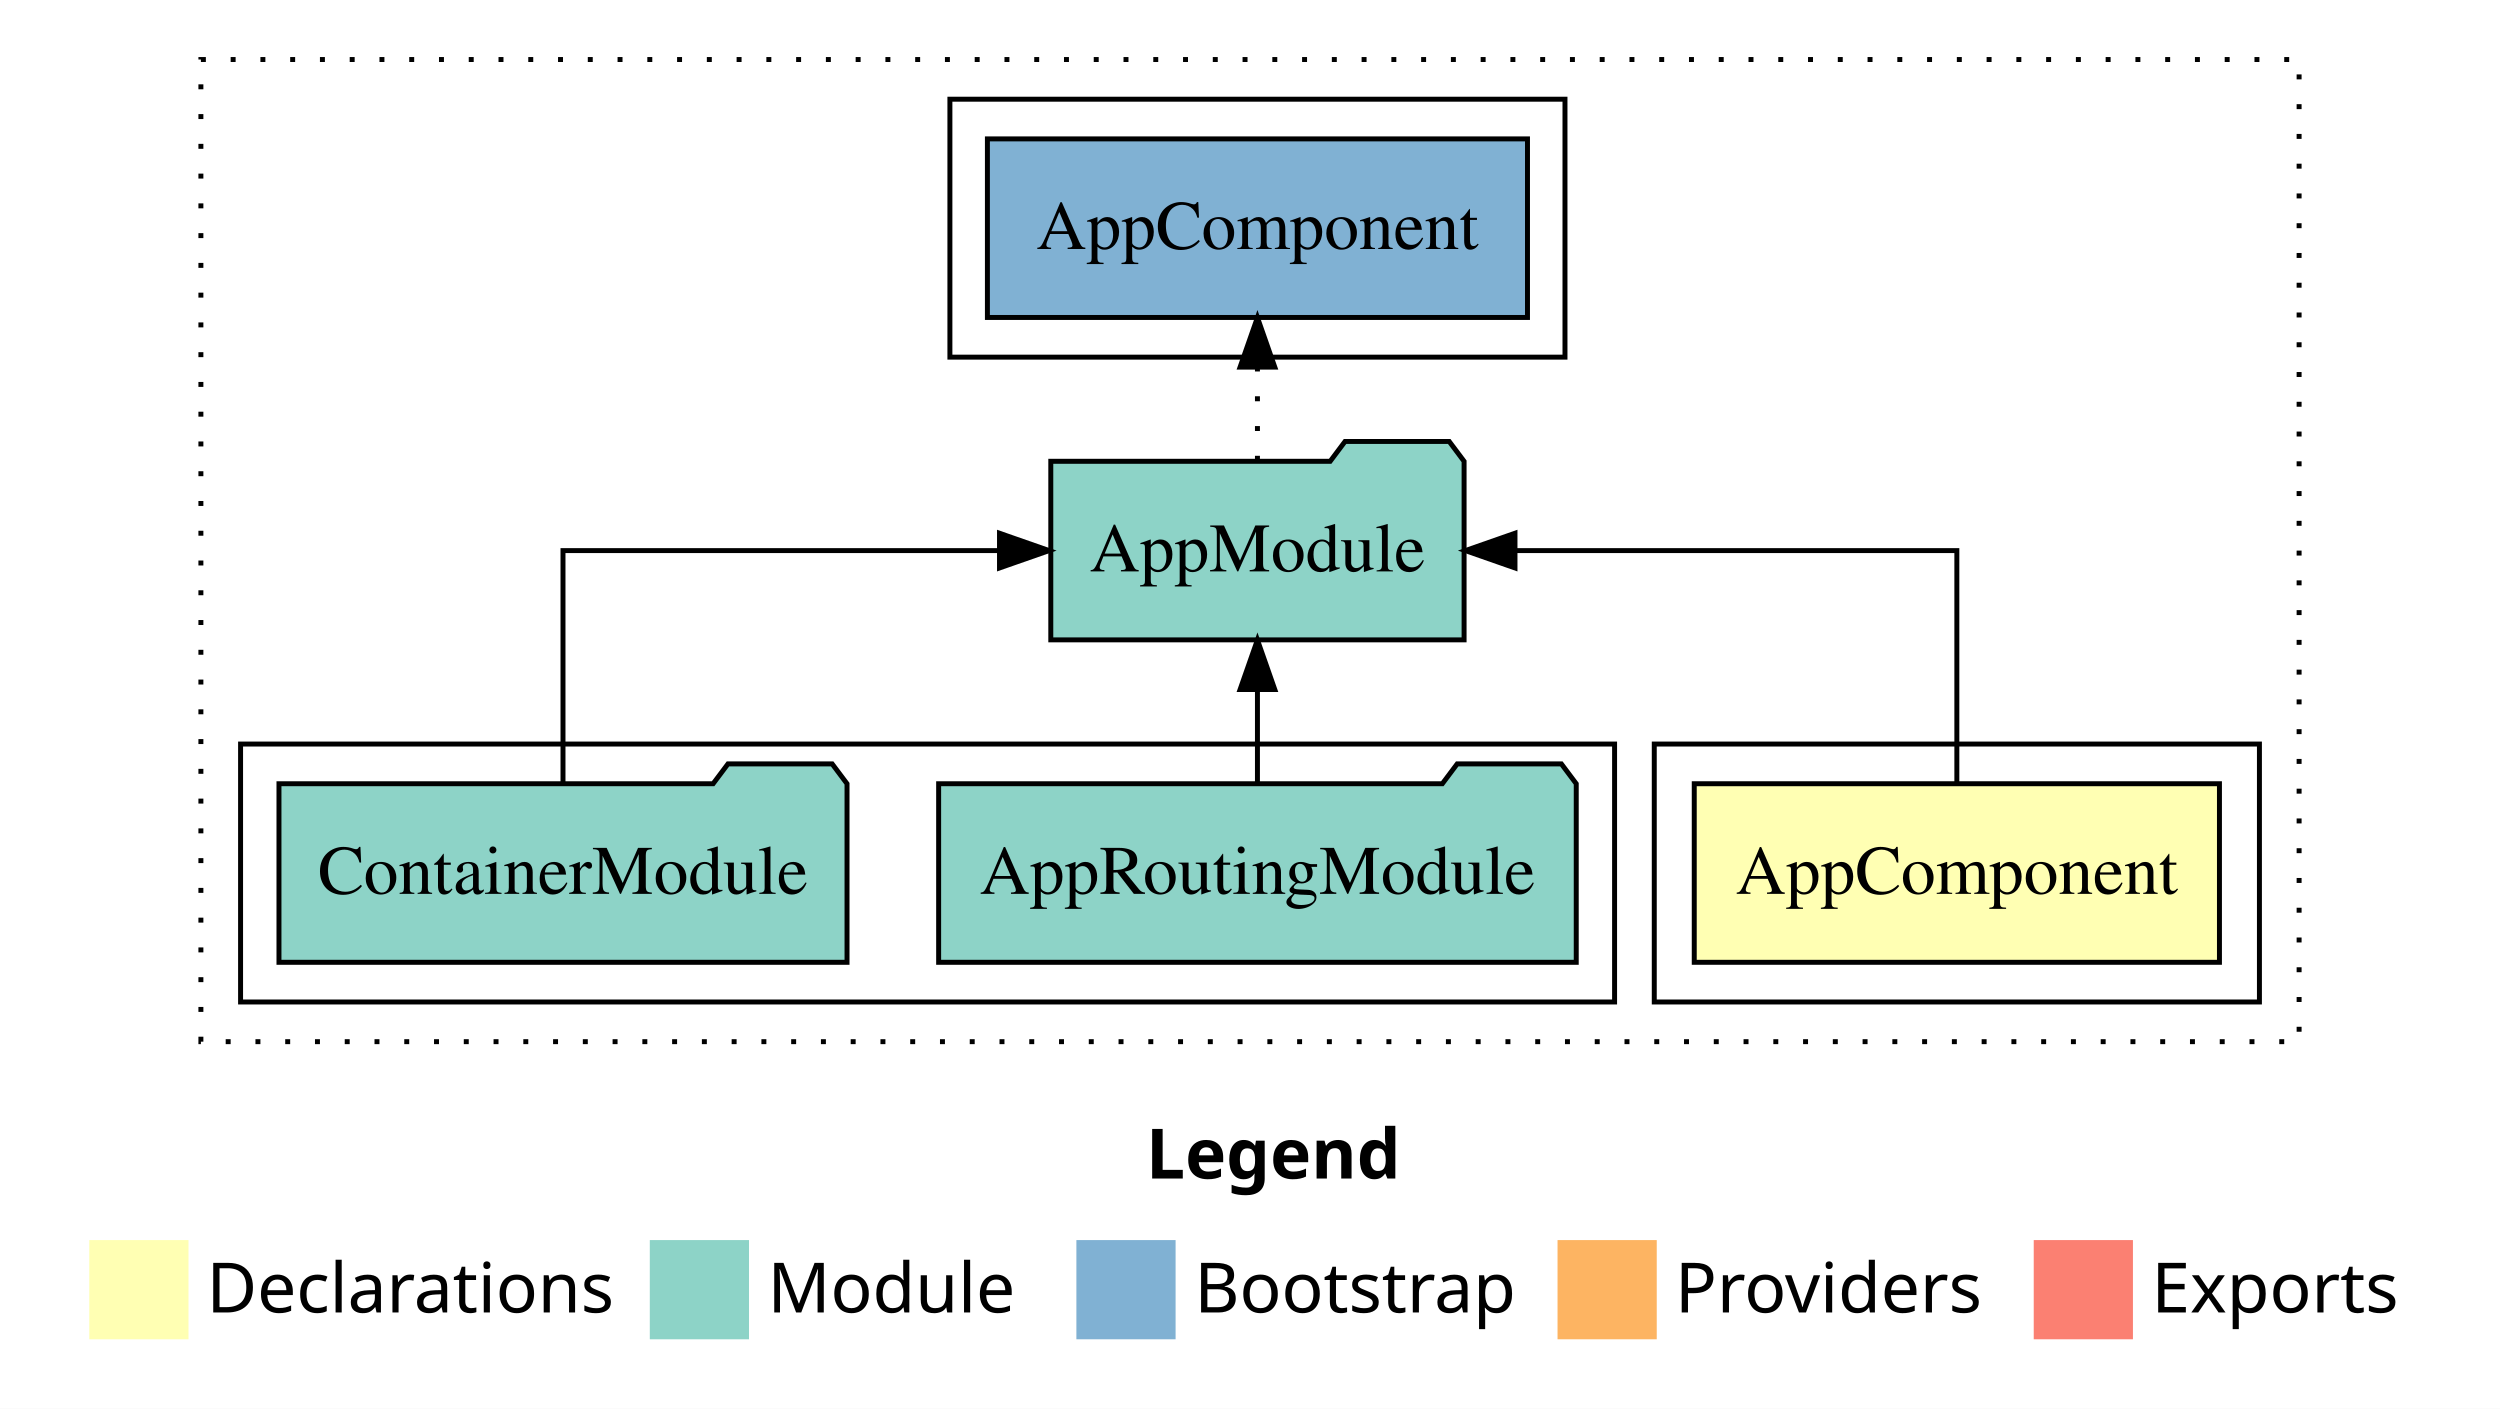
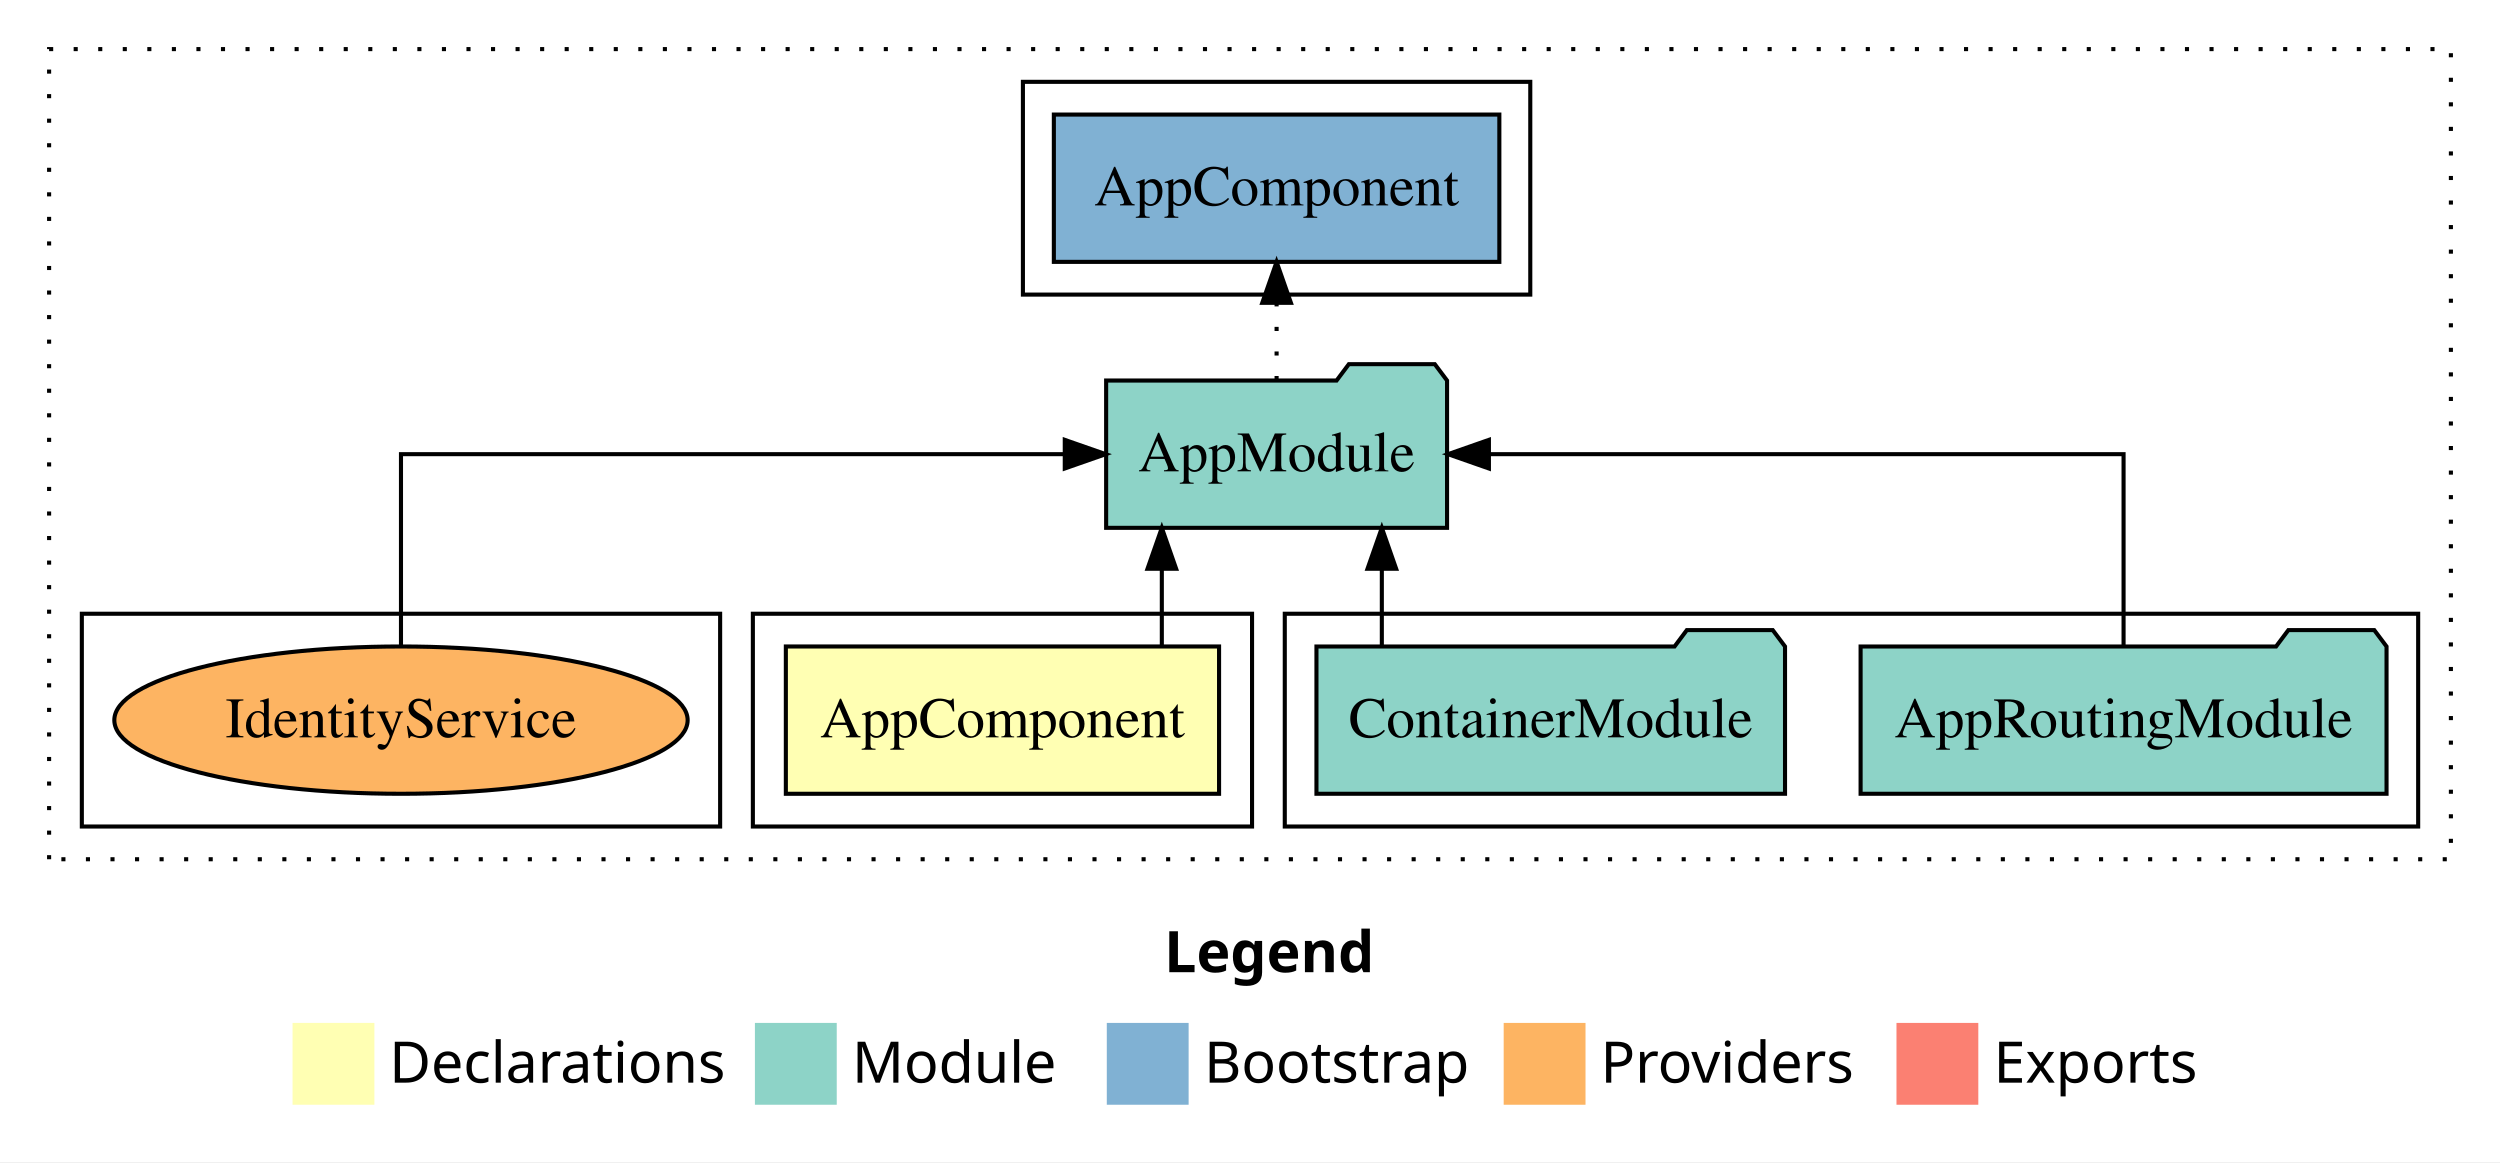
- <svg xmlns="http://www.w3.org/2000/svg" width="504pt" height="284pt" viewBox="0.00 0.00 504.00 284.00">
+ <svg xmlns="http://www.w3.org/2000/svg" width="611pt" height="284pt" viewBox="0.00 0.00 611.00 284.00">
  <g id="graph0" class="graph" transform="scale(1 1) rotate(0) translate(4 280)">
-     <polygon fill="white" stroke="transparent" points="-4,4 -4,-280 500,-280 500,4 -4,4" />
-     <text text-anchor="start" x="227.01" y="-42.4" font-family="sans-serif" font-weight="bold" font-size="14.00">Legend</text>
-     <polygon fill="#ffffb3" stroke="transparent" points="14,-10 14,-30 34,-30 34,-10 14,-10" />
-     <text text-anchor="start" x="37.63" y="-15.4" font-family="sans-serif" font-size="14.00">  Declarations</text>
-     <polygon fill="#8dd3c7" stroke="transparent" points="127,-10 127,-30 147,-30 147,-10 127,-10" />
-     <text text-anchor="start" x="150.73" y="-15.4" font-family="sans-serif" font-size="14.00">  Module</text>
-     <polygon fill="#80b1d3" stroke="transparent" points="213,-10 213,-30 233,-30 233,-10 213,-10" />
-     <text text-anchor="start" x="236.78" y="-15.4" font-family="sans-serif" font-size="14.00">  Bootstrap</text>
-     <polygon fill="#fdb462" stroke="transparent" points="310,-10 310,-30 330,-30 330,-10 310,-10" />
-     <text text-anchor="start" x="333.67" y="-15.4" font-family="sans-serif" font-size="14.00">  Providers</text>
-     <polygon fill="#fb8072" stroke="transparent" points="406,-10 406,-30 426,-30 426,-10 406,-10" />
-     <text text-anchor="start" x="429.73" y="-15.4" font-family="sans-serif" font-size="14.00">  Exports</text>
+     <polygon fill="white" stroke="transparent" points="-4,4 -4,-280 607,-280 607,4 -4,4" />
+     <text text-anchor="start" x="280.51" y="-42.4" font-family="sans-serif" font-weight="bold" font-size="14.00">Legend</text>
+     <polygon fill="#ffffb3" stroke="transparent" points="67.5,-10 67.5,-30 87.5,-30 87.5,-10 67.5,-10" />
+     <text text-anchor="start" x="91.13" y="-15.4" font-family="sans-serif" font-size="14.00">  Declarations</text>
+     <polygon fill="#8dd3c7" stroke="transparent" points="180.5,-10 180.5,-30 200.5,-30 200.5,-10 180.5,-10" />
+     <text text-anchor="start" x="204.23" y="-15.4" font-family="sans-serif" font-size="14.00">  Module</text>
+     <polygon fill="#80b1d3" stroke="transparent" points="266.5,-10 266.5,-30 286.5,-30 286.5,-10 266.5,-10" />
+     <text text-anchor="start" x="290.28" y="-15.4" font-family="sans-serif" font-size="14.00">  Bootstrap</text>
+     <polygon fill="#fdb462" stroke="transparent" points="363.5,-10 363.5,-30 383.5,-30 383.5,-10 363.5,-10" />
+     <text text-anchor="start" x="387.17" y="-15.4" font-family="sans-serif" font-size="14.00">  Providers</text>
+     <polygon fill="#fb8072" stroke="transparent" points="459.5,-10 459.5,-30 479.5,-30 479.5,-10 459.5,-10" />
+     <text text-anchor="start" x="483.23" y="-15.4" font-family="sans-serif" font-size="14.00">  Exports</text>
    <g id="clust1" class="cluster">
-       <polygon fill="none" stroke="black" stroke-dasharray="1,5" points="36.5,-70 36.5,-268 459.5,-268 459.5,-70 36.5,-70" />
+       <polygon fill="none" stroke="black" stroke-dasharray="1,5" points="8,-70 8,-268 595,-268 595,-70 8,-70" />
+     </g>
+     <g id="clust6" class="cluster">
+       <polygon fill="none" stroke="black" points="246,-208 246,-260 370,-260 370,-208 246,-208" />
+     </g>
+     <g id="clust4" class="cluster">
+       <polygon fill="none" stroke="black" points="310,-78 310,-130 587,-130 587,-78 310,-78" />
    </g>
    <g id="clust2" class="cluster">
-       <polygon fill="none" stroke="black" points="329.5,-78 329.5,-130 451.5,-130 451.5,-78 329.5,-78" />
+       <polygon fill="none" stroke="black" points="180,-78 180,-130 302,-130 302,-78 180,-78" />
    </g>
-     <g id="clust4" class="cluster">
-       <polygon fill="none" stroke="black" points="44.5,-78 44.5,-130 321.5,-130 321.5,-78 44.5,-78" />
-     </g>
-     <g id="clust6" class="cluster">
-       <polygon fill="none" stroke="black" points="187.5,-208 187.5,-260 311.5,-260 311.5,-208 187.5,-208" />
+     <g id="clust7" class="cluster">
+       <polygon fill="none" stroke="black" points="16,-78 16,-130 172,-130 172,-78 16,-78" />
    </g>
    <g id="node1" class="node">
-       <polygon fill="#ffffb3" stroke="black" points="443.44,-122 337.56,-122 337.56,-86 443.44,-86 443.44,-122" />
-       <text text-anchor="middle" x="390.5" y="-99.8" font-family="Times,serif" font-size="14.00">AppComponent</text>
+       <polygon fill="#ffffb3" stroke="black" points="293.94,-122 188.06,-122 188.06,-86 293.94,-86 293.94,-122" />
+       <text text-anchor="middle" x="241" y="-99.8" font-family="Times,serif" font-size="14.00">AppComponent</text>
    </g>
    <g id="node2" class="node">
-       <polygon fill="#8dd3c7" stroke="black" points="291.16,-187 288.16,-191 267.16,-191 264.16,-187 207.84,-187 207.84,-151 291.16,-151 291.16,-187" />
-       <text text-anchor="middle" x="249.5" y="-164.8" font-family="Times,serif" font-size="14.00">AppModule</text>
+       <polygon fill="#8dd3c7" stroke="black" points="349.66,-187 346.66,-191 325.66,-191 322.66,-187 266.34,-187 266.34,-151 349.66,-151 349.66,-187" />
+       <text text-anchor="middle" x="308" y="-164.8" font-family="Times,serif" font-size="14.00">AppModule</text>
    </g>
    <g id="edge1" class="edge">
-       <path fill="none" stroke="black" d="M390.5,-122.11C390.5,-141.34 390.5,-169 390.5,-169 390.5,-169 301.42,-169 301.42,-169" />
-       <polygon fill="black" stroke="black" points="301.42,-165.5 291.42,-169 301.42,-172.5 301.42,-165.5" />
+       <path fill="none" stroke="black" d="M279.95,-122.11C279.95,-122.11 279.95,-140.99 279.95,-140.99" />
+       <polygon fill="black" stroke="black" points="276.45,-140.99 279.95,-150.99 283.45,-140.99 276.45,-140.99" />
    </g>
    <g id="node5" class="node">
-       <polygon fill="#80b1d3" stroke="black" points="303.94,-252 195.06,-252 195.06,-216 303.94,-216 303.94,-252" />
-       <text text-anchor="middle" x="249.5" y="-229.8" font-family="Times,serif" font-size="14.00">AppComponent </text>
+       <polygon fill="#80b1d3" stroke="black" points="362.44,-252 253.56,-252 253.56,-216 362.44,-216 362.44,-252" />
+       <text text-anchor="middle" x="308" y="-229.8" font-family="Times,serif" font-size="14.00">AppComponent </text>
    </g>
    <g id="edge4" class="edge">
-       <path fill="none" stroke="black" stroke-dasharray="1,5" d="M249.5,-187.11C249.5,-187.11 249.5,-205.99 249.5,-205.99" />
-       <polygon fill="black" stroke="black" points="246,-205.99 249.5,-215.99 253,-205.99 246,-205.99" />
+       <path fill="none" stroke="black" stroke-dasharray="1,5" d="M308,-187.11C308,-187.11 308,-205.99 308,-205.99" />
+       <polygon fill="black" stroke="black" points="304.5,-205.99 308,-215.99 311.5,-205.99 304.5,-205.99" />
    </g>
    <g id="node3" class="node">
-       <polygon fill="#8dd3c7" stroke="black" points="313.77,-122 310.77,-126 289.77,-126 286.77,-122 185.23,-122 185.23,-86 313.77,-86 313.77,-122" />
-       <text text-anchor="middle" x="249.5" y="-99.8" font-family="Times,serif" font-size="14.00">AppRoutingModule</text>
+       <polygon fill="#8dd3c7" stroke="black" points="579.27,-122 576.27,-126 555.27,-126 552.27,-122 450.73,-122 450.73,-86 579.27,-86 579.27,-122" />
+       <text text-anchor="middle" x="515" y="-99.8" font-family="Times,serif" font-size="14.00">AppRoutingModule</text>
    </g>
    <g id="edge2" class="edge">
-       <path fill="none" stroke="black" d="M249.5,-122.11C249.5,-122.11 249.5,-140.99 249.5,-140.99" />
-       <polygon fill="black" stroke="black" points="246,-140.99 249.5,-150.99 253,-140.99 246,-140.99" />
+       <path fill="none" stroke="black" d="M515,-122.11C515,-141.34 515,-169 515,-169 515,-169 359.89,-169 359.89,-169" />
+       <polygon fill="black" stroke="black" points="359.89,-165.5 349.89,-169 359.89,-172.5 359.89,-165.5" />
    </g>
    <g id="node4" class="node">
-       <polygon fill="#8dd3c7" stroke="black" points="166.76,-122 163.76,-126 142.76,-126 139.76,-122 52.24,-122 52.24,-86 166.76,-86 166.76,-122" />
-       <text text-anchor="middle" x="109.5" y="-99.8" font-family="Times,serif" font-size="14.00">ContainerModule</text>
+       <polygon fill="#8dd3c7" stroke="black" points="432.26,-122 429.26,-126 408.26,-126 405.26,-122 317.74,-122 317.74,-86 432.26,-86 432.26,-122" />
+       <text text-anchor="middle" x="375" y="-99.8" font-family="Times,serif" font-size="14.00">ContainerModule</text>
    </g>
    <g id="edge3" class="edge">
-       <path fill="none" stroke="black" d="M109.5,-122.11C109.5,-141.34 109.5,-169 109.5,-169 109.5,-169 197.5,-169 197.5,-169" />
-       <polygon fill="black" stroke="black" points="197.5,-172.5 207.5,-169 197.5,-165.5 197.5,-172.5" />
+       <path fill="none" stroke="black" d="M333.72,-122.11C333.72,-122.11 333.72,-140.99 333.72,-140.99" />
+       <polygon fill="black" stroke="black" points="330.22,-140.99 333.72,-150.99 337.22,-140.99 330.22,-140.99" />
+     </g>
+     <g id="node6" class="node">
+       <ellipse fill="#fdb462" stroke="black" cx="94" cy="-104" rx="70.06" ry="18" />
+       <text text-anchor="middle" x="94" y="-99.8" font-family="Times,serif" font-size="14.00">IdentityService</text>
+     </g>
+     <g id="edge5" class="edge">
+       <path fill="none" stroke="black" d="M94,-122.11C94,-141.34 94,-169 94,-169 94,-169 256.23,-169 256.23,-169" />
+       <polygon fill="black" stroke="black" points="256.23,-172.5 266.23,-169 256.23,-165.5 256.23,-172.5" />
    </g>
  </g>
</svg>
